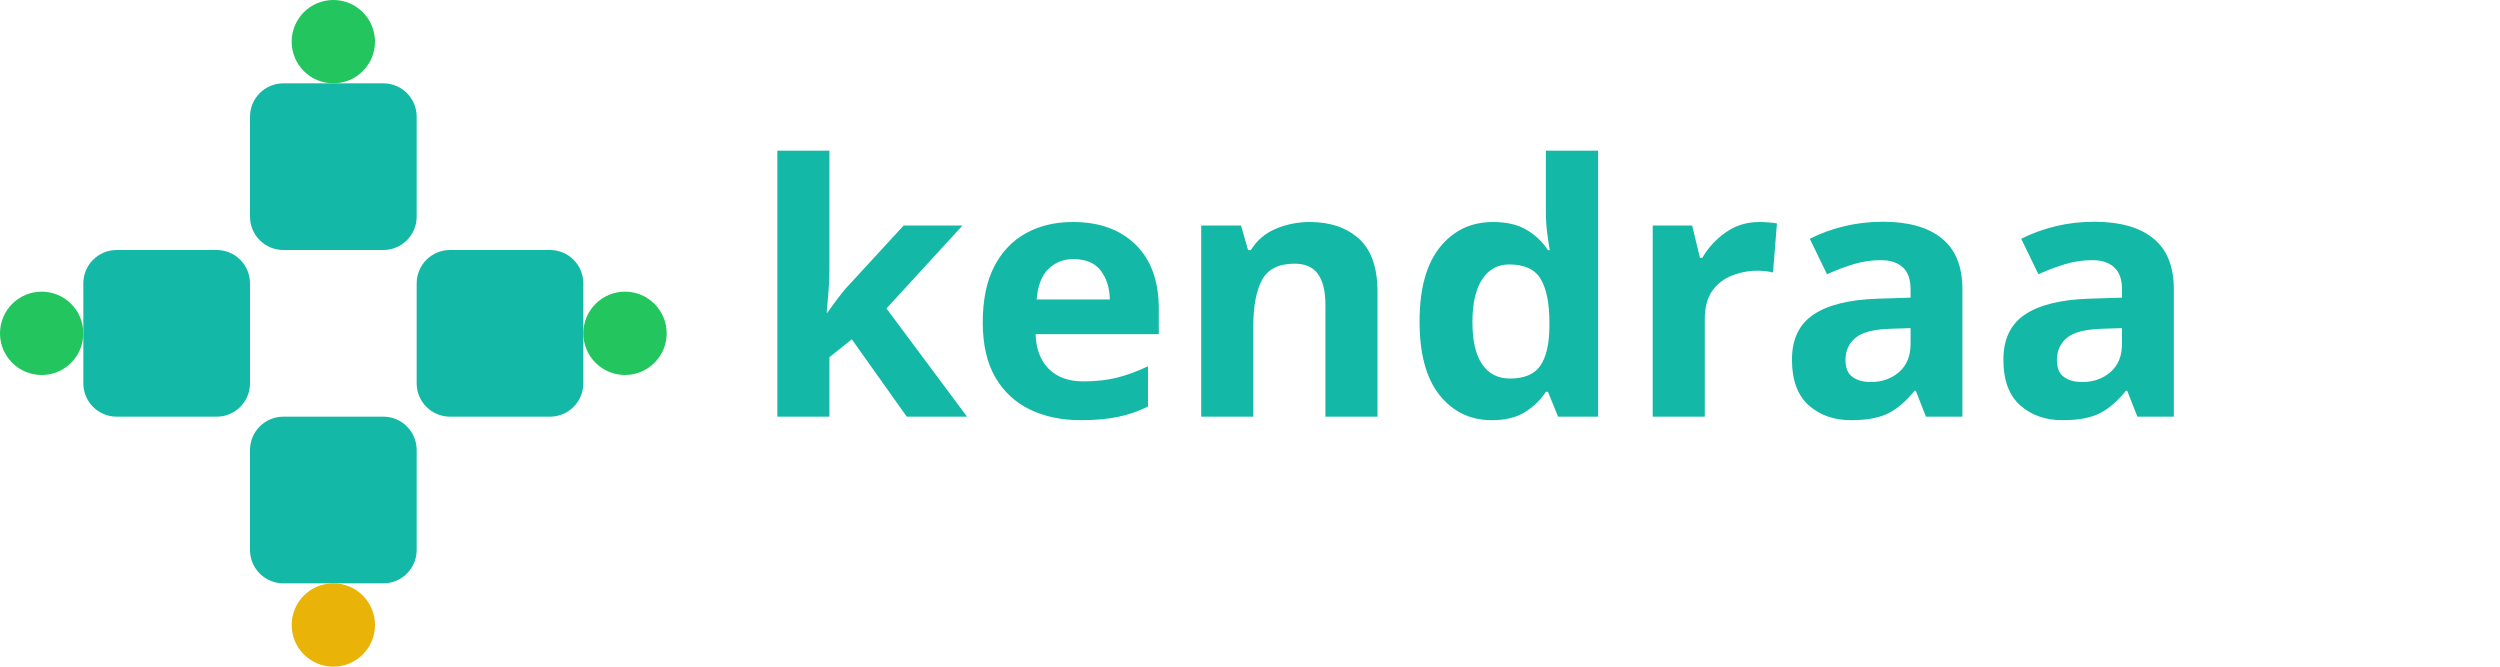
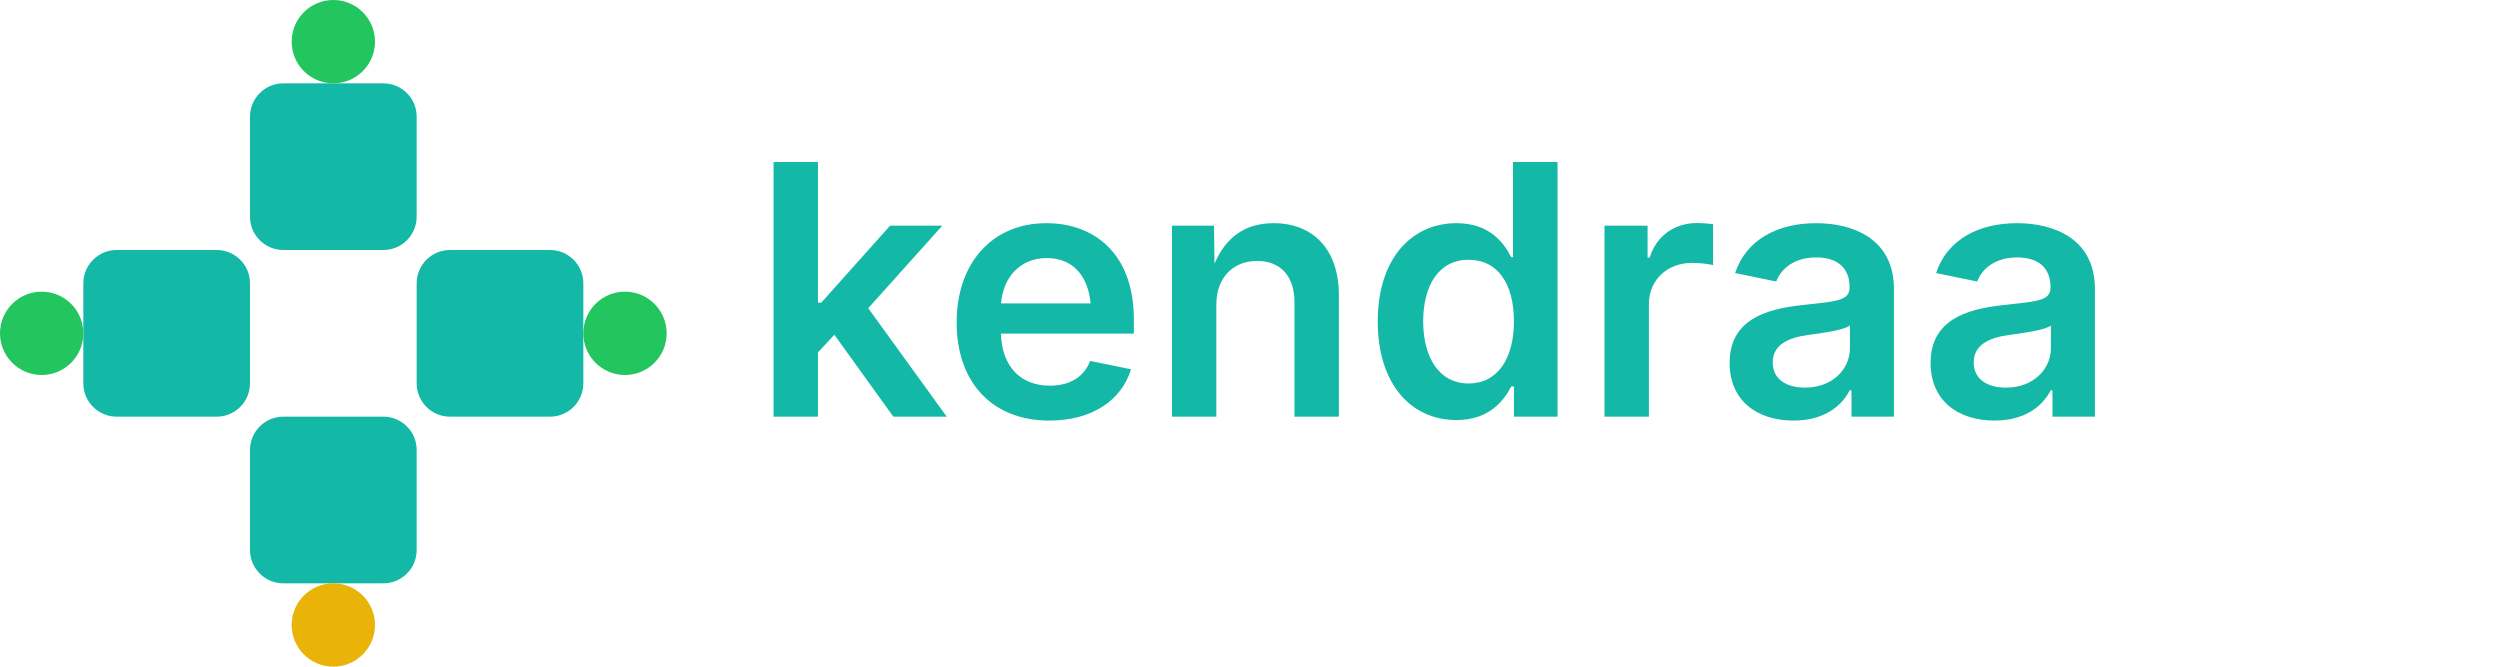
<svg xmlns="http://www.w3.org/2000/svg" width="300" height="80" viewBox="0 0 300 80">
  <g transform="translate(10,10)">
    <rect x="20" y="0" width="20" height="20" rx="4" fill="#14b8a6" />
    <rect x="0" y="20" width="20" height="20" rx="4" fill="#14b8a6" />
    <rect x="40" y="20" width="20" height="20" rx="4" fill="#14b8a6" />
    <rect x="20" y="40" width="20" height="20" rx="4" fill="#14b8a6" />
    <circle cx="30" cy="-5" r="5" fill="#22c55e" />
    <circle cx="-5" cy="30" r="5" fill="#22c55e" />
    <circle cx="65" cy="30" r="5" fill="#22c55e" />
    <circle cx="30" cy="65" r="5" fill="#eab308" />
  </g>
-   <text x="90" y="50" font-family="Century Gothic" font-size="42" font-weight="700" fill="#14b8a6">
+   <text x="90" y="50" font-family="Inter, -apple-system, BlinkMacSystemFont, 'Segoe UI', Roboto, sans-serif" font-size="42" font-weight="600" fill="#14b8a6">
    kendraa
  </text>
</svg>
